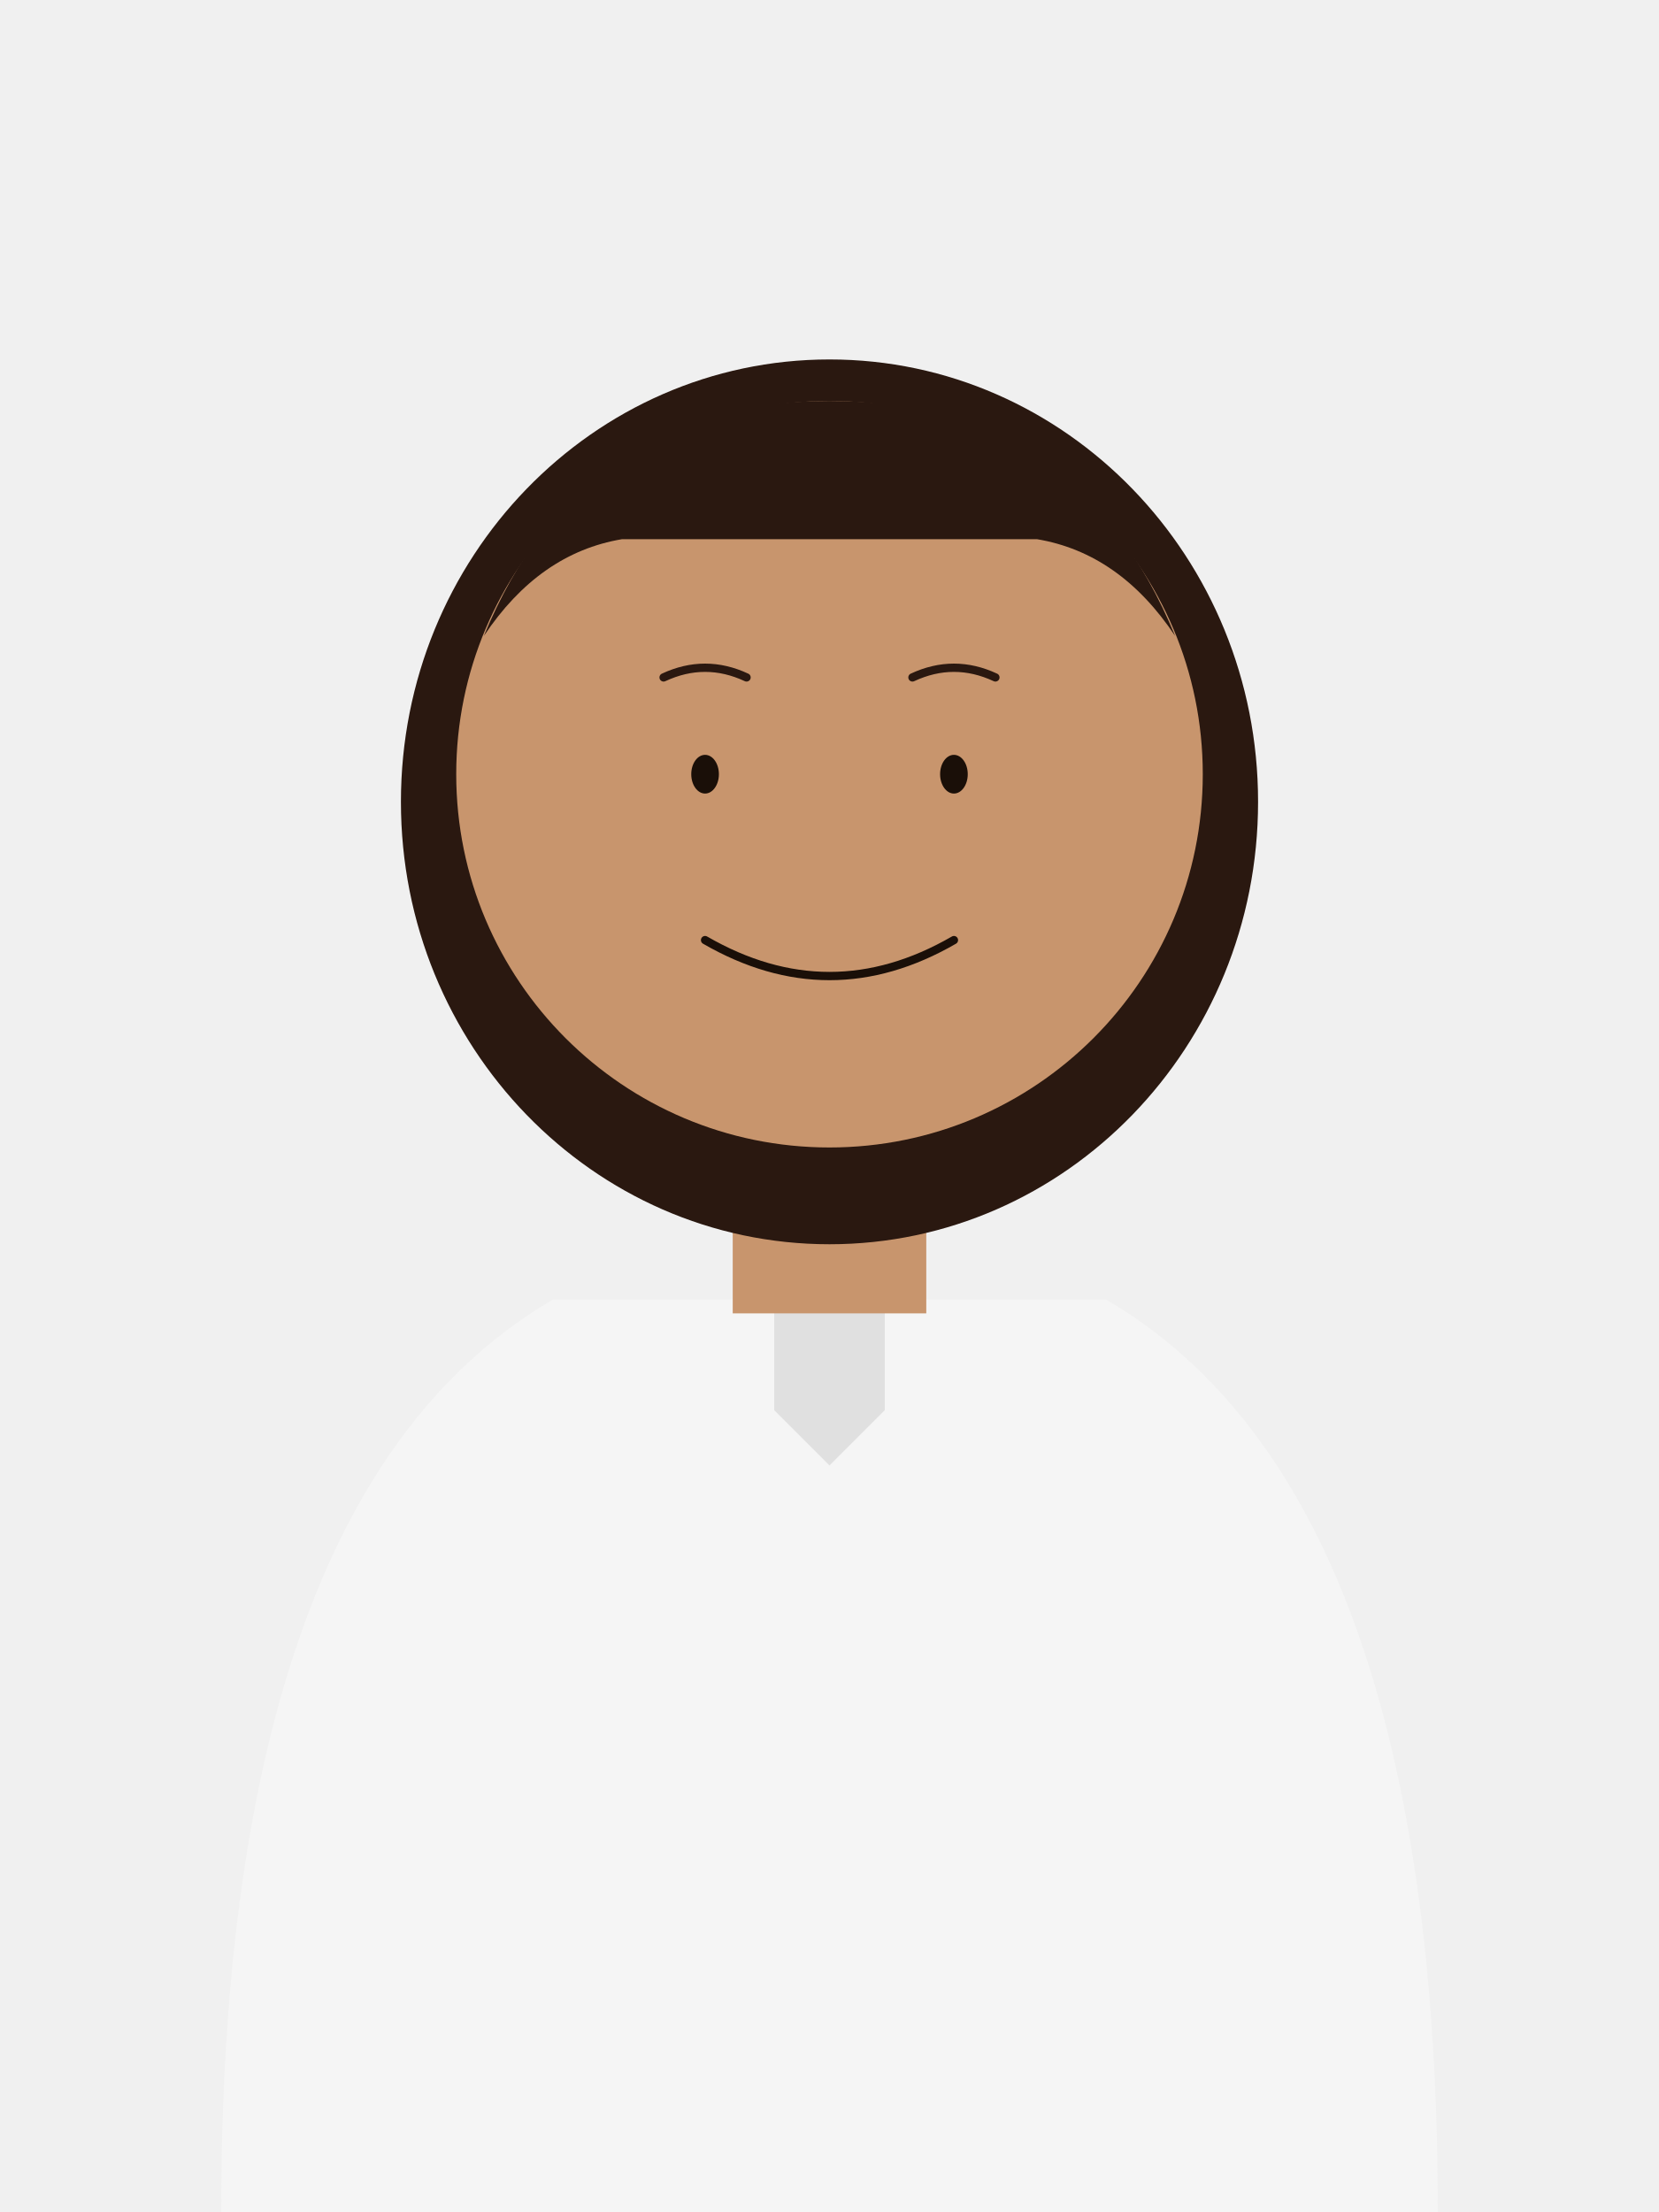
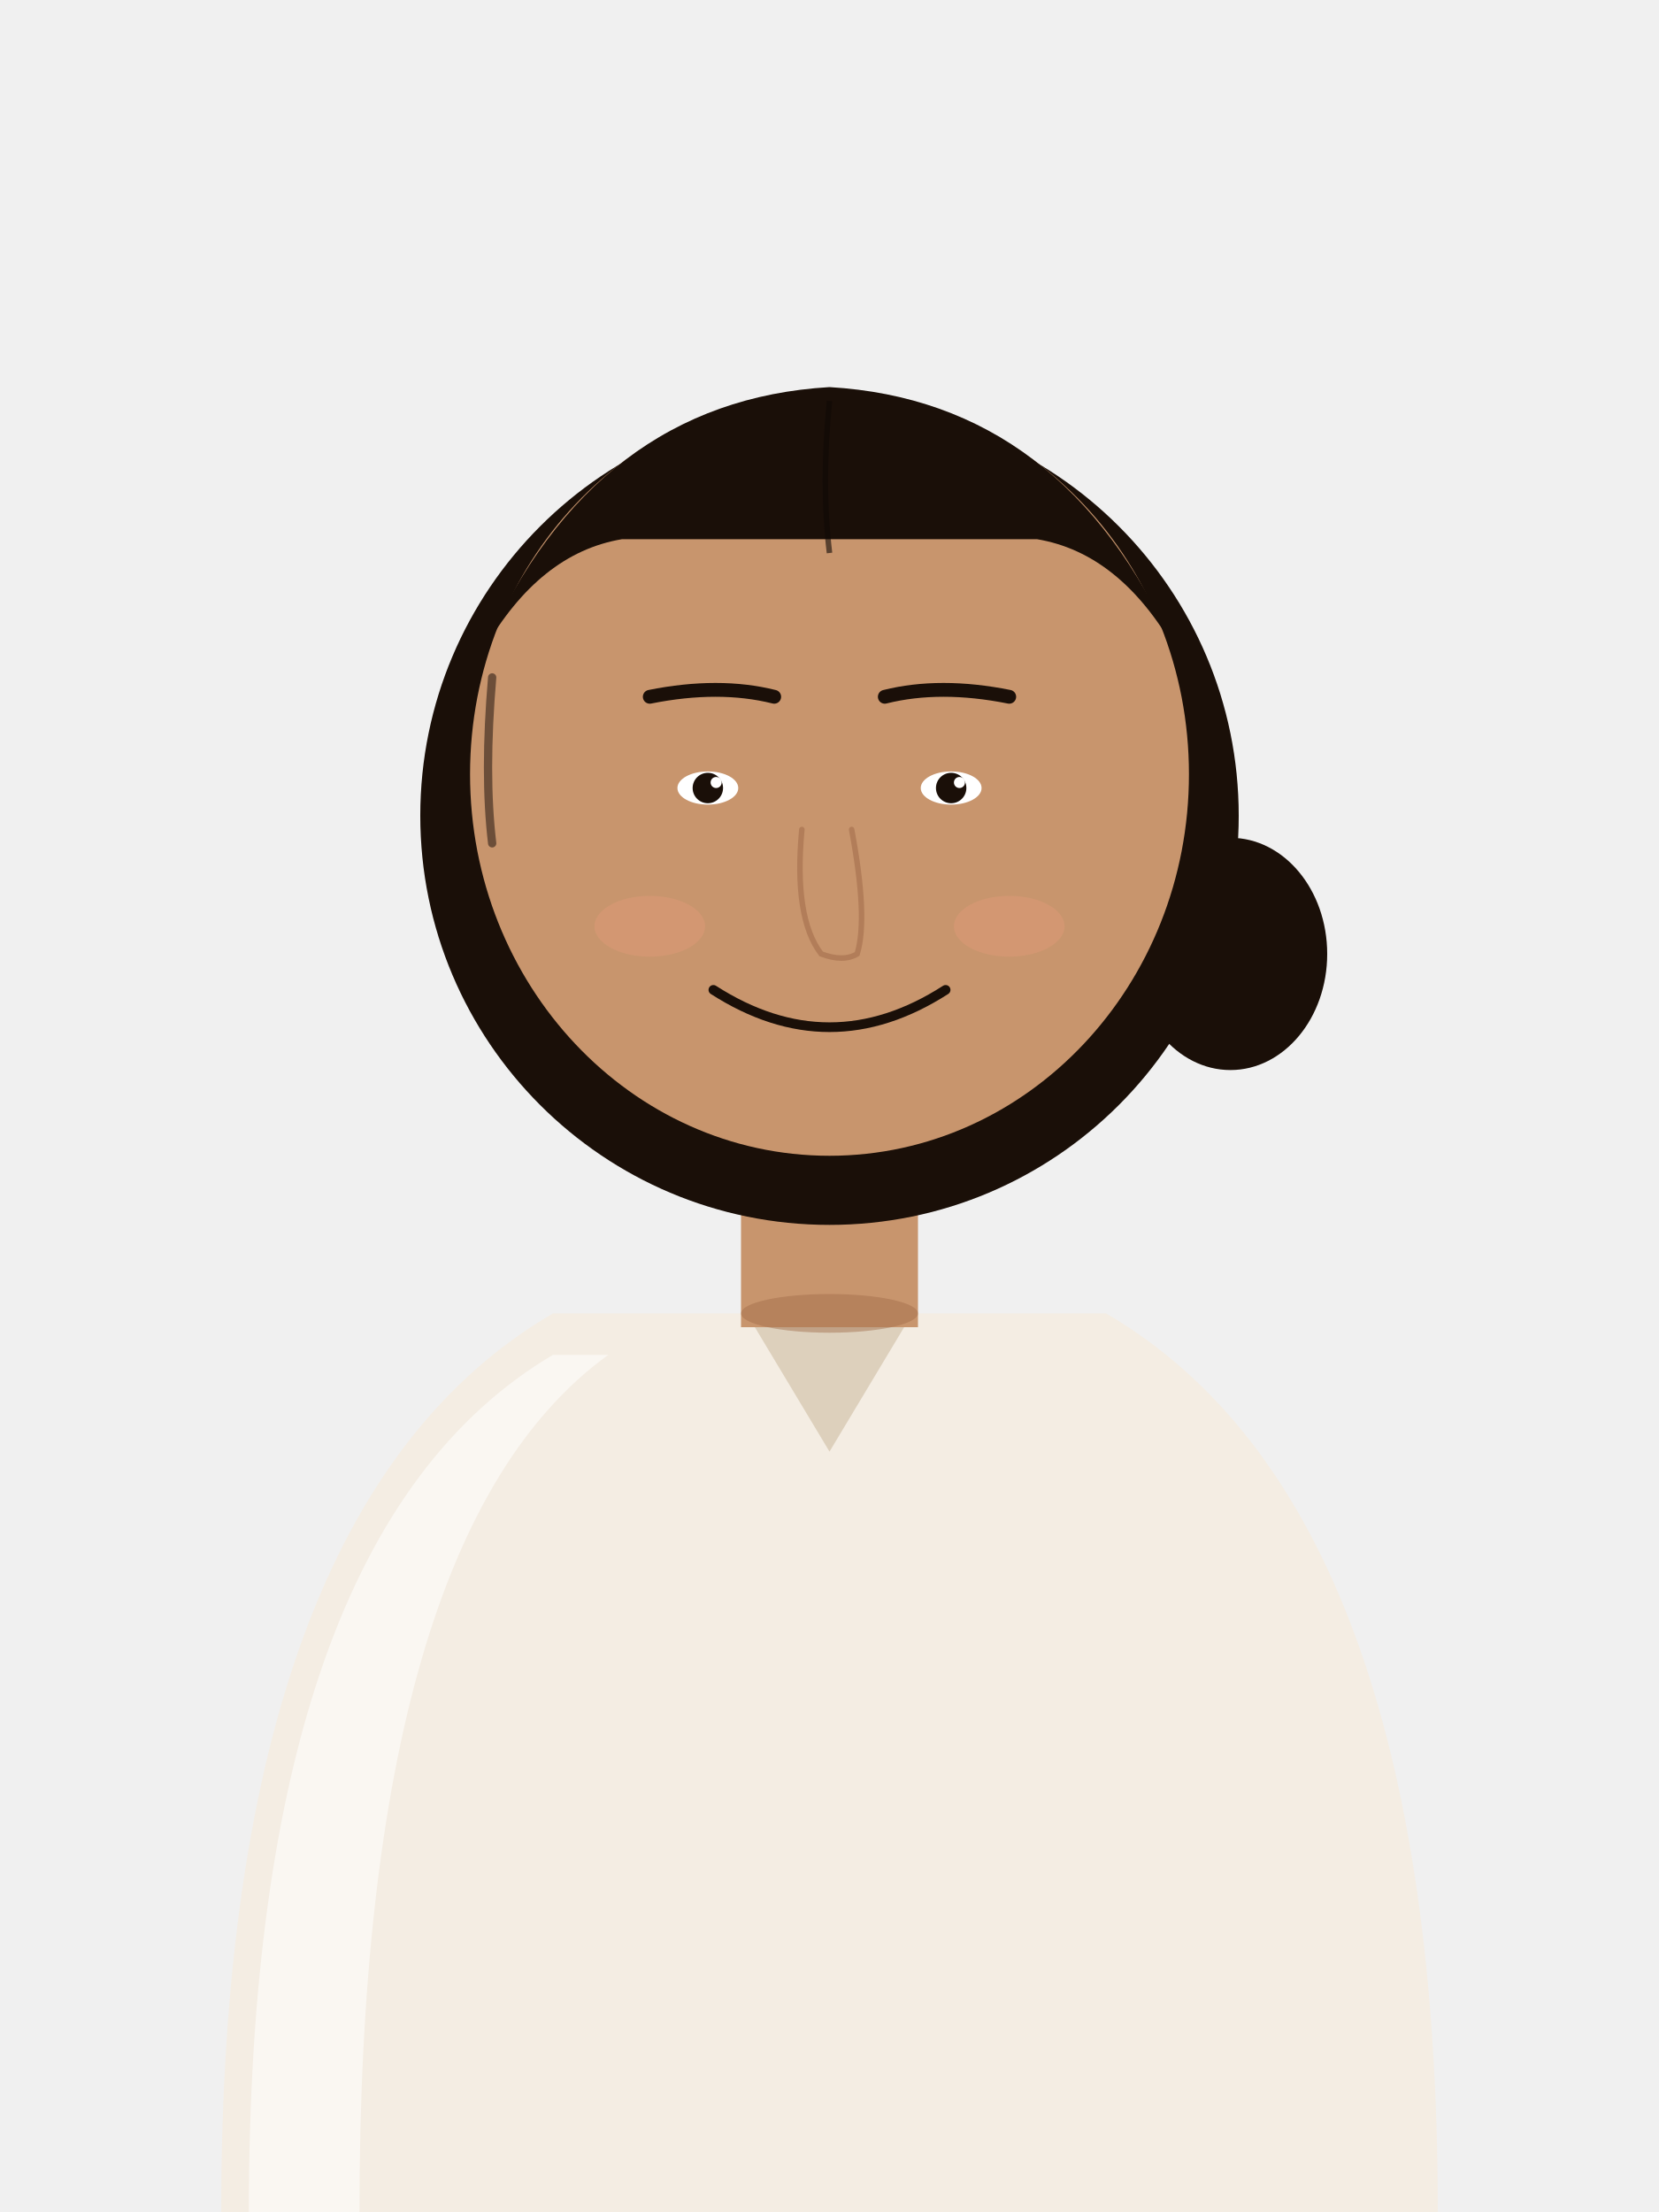
- <svg xmlns="http://www.w3.org/2000/svg" viewBox="0 0 600 800" role="img" aria-label="Housekeeper silhouette placeholder">
-   <path d="M 80 800 Q 80 540 200 470 L 400 470 Q 520 540 520 800 Z" fill="#F5F5F5" />
-   <path d="M 280 470 L 320 470 L 320 510 L 300 530 L 280 510 Z" fill="#E0E0E0" />
-   <rect x="265" y="395" width="70" height="80" fill="#C8956D" />
-   <ellipse cx="300" cy="290" rx="155" ry="160" fill="#2A1810" />
-   <circle cx="300" cy="280" r="135" fill="#C8956D" />
-   <path d="M 175 230 Q 210 145, 300 145 Q 390 145, 425 230 Q 405 200, 375 195 L 225 195 Q 195 200, 175 230 Z" fill="#2A1810" />
-   <ellipse cx="255" cy="280" rx="5" ry="7" fill="#1A0F08" />
-   <ellipse cx="345" cy="280" rx="5" ry="7" fill="#1A0F08" />
-   <path d="M 255 340 Q 300 366 345 340" stroke="#1A0F08" stroke-width="3" fill="none" stroke-linecap="round" />
-   <path d="M 240 245 Q 255 238 270 245" stroke="#2A1810" stroke-width="3" fill="none" stroke-linecap="round" />
-   <path d="M 330 245 Q 345 238 360 245" stroke="#2A1810" stroke-width="3" fill="none" stroke-linecap="round" />
+ <svg xmlns="http://www.w3.org/2000/svg" viewBox="0 0 600 800" role="img" aria-label="Housekeeper illustration">
+   <path d="M 80 800 Q 80 545 200 475 L 400 475 Q 520 545 520 800 Z" fill="#F4EDE3" />
+   <path d="M 90 800 Q 90 555 200 490 L 220 490 Q 130 555 130 800 Z" fill="#FFFFFF" opacity="0.55" />
+   <path d="M 270 475 L 300 525 L 330 475 Z" fill="#DDD0BC" />
+   <ellipse cx="172" cy="290" rx="13" ry="21" fill="#B58060" />
+   <rect x="268" y="395" width="64" height="85" fill="#C8956D" />
+   <ellipse cx="300" cy="475" rx="32" ry="7" fill="#A06A48" opacity="0.45" />
+   <ellipse cx="445" cy="345" rx="35" ry="42" fill="#1A0F08" />
+   <ellipse cx="300" cy="295" rx="148" ry="148" fill="#1A0F08" />
+   <ellipse cx="300" cy="280" rx="130" ry="138" fill="#C8956D" />
+   <path d="M 175 235 Q 215 145, 300 140 Q 385 145, 425 235 Q 405 200, 375 195 L 225 195 Q 195 200, 175 235 Z" fill="#1A0F08" />
+   <path d="M 300 145 Q 297 175, 300 200" stroke="#0F0805" stroke-width="2" fill="none" opacity="0.6" />
+   <path d="M 178 245 Q 175 280, 178 305" stroke="#0F0805" stroke-width="3" fill="none" stroke-linecap="round" opacity="0.5" />
+   <path d="M 235 252 Q 260 247, 280 252" stroke="#1A0F08" stroke-width="5" fill="none" stroke-linecap="round" />
+   <path d="M 320 252 Q 340 247, 365 252" stroke="#1A0F08" stroke-width="5" fill="none" stroke-linecap="round" />
+   <ellipse cx="256" cy="285" rx="11" ry="6" fill="white" />
+   <ellipse cx="344" cy="285" rx="11" ry="6" fill="white" />
+   <circle cx="256" cy="285" r="5.5" fill="#1A0F08" />
+   <circle cx="344" cy="285" r="5.5" fill="#1A0F08" />
+   <circle cx="259" cy="283" r="2" fill="white" />
+   <circle cx="347" cy="283" r="2" fill="white" />
+   <ellipse cx="235" cy="335" rx="20" ry="11" fill="#E89B7A" opacity="0.35" />
+   <ellipse cx="365" cy="335" rx="20" ry="11" fill="#E89B7A" opacity="0.35" />
+   <path d="M 290 300 Q 287 332, 297 345 Q 305 348, 310 345 Q 314 332, 308 300" stroke="#A06A48" stroke-width="2" fill="none" stroke-linecap="round" opacity="0.55" />
+   <path d="M 258 358 Q 300 385, 342 358" stroke="#1A0F08" stroke-width="3.5" fill="none" stroke-linecap="round" />
</svg>
